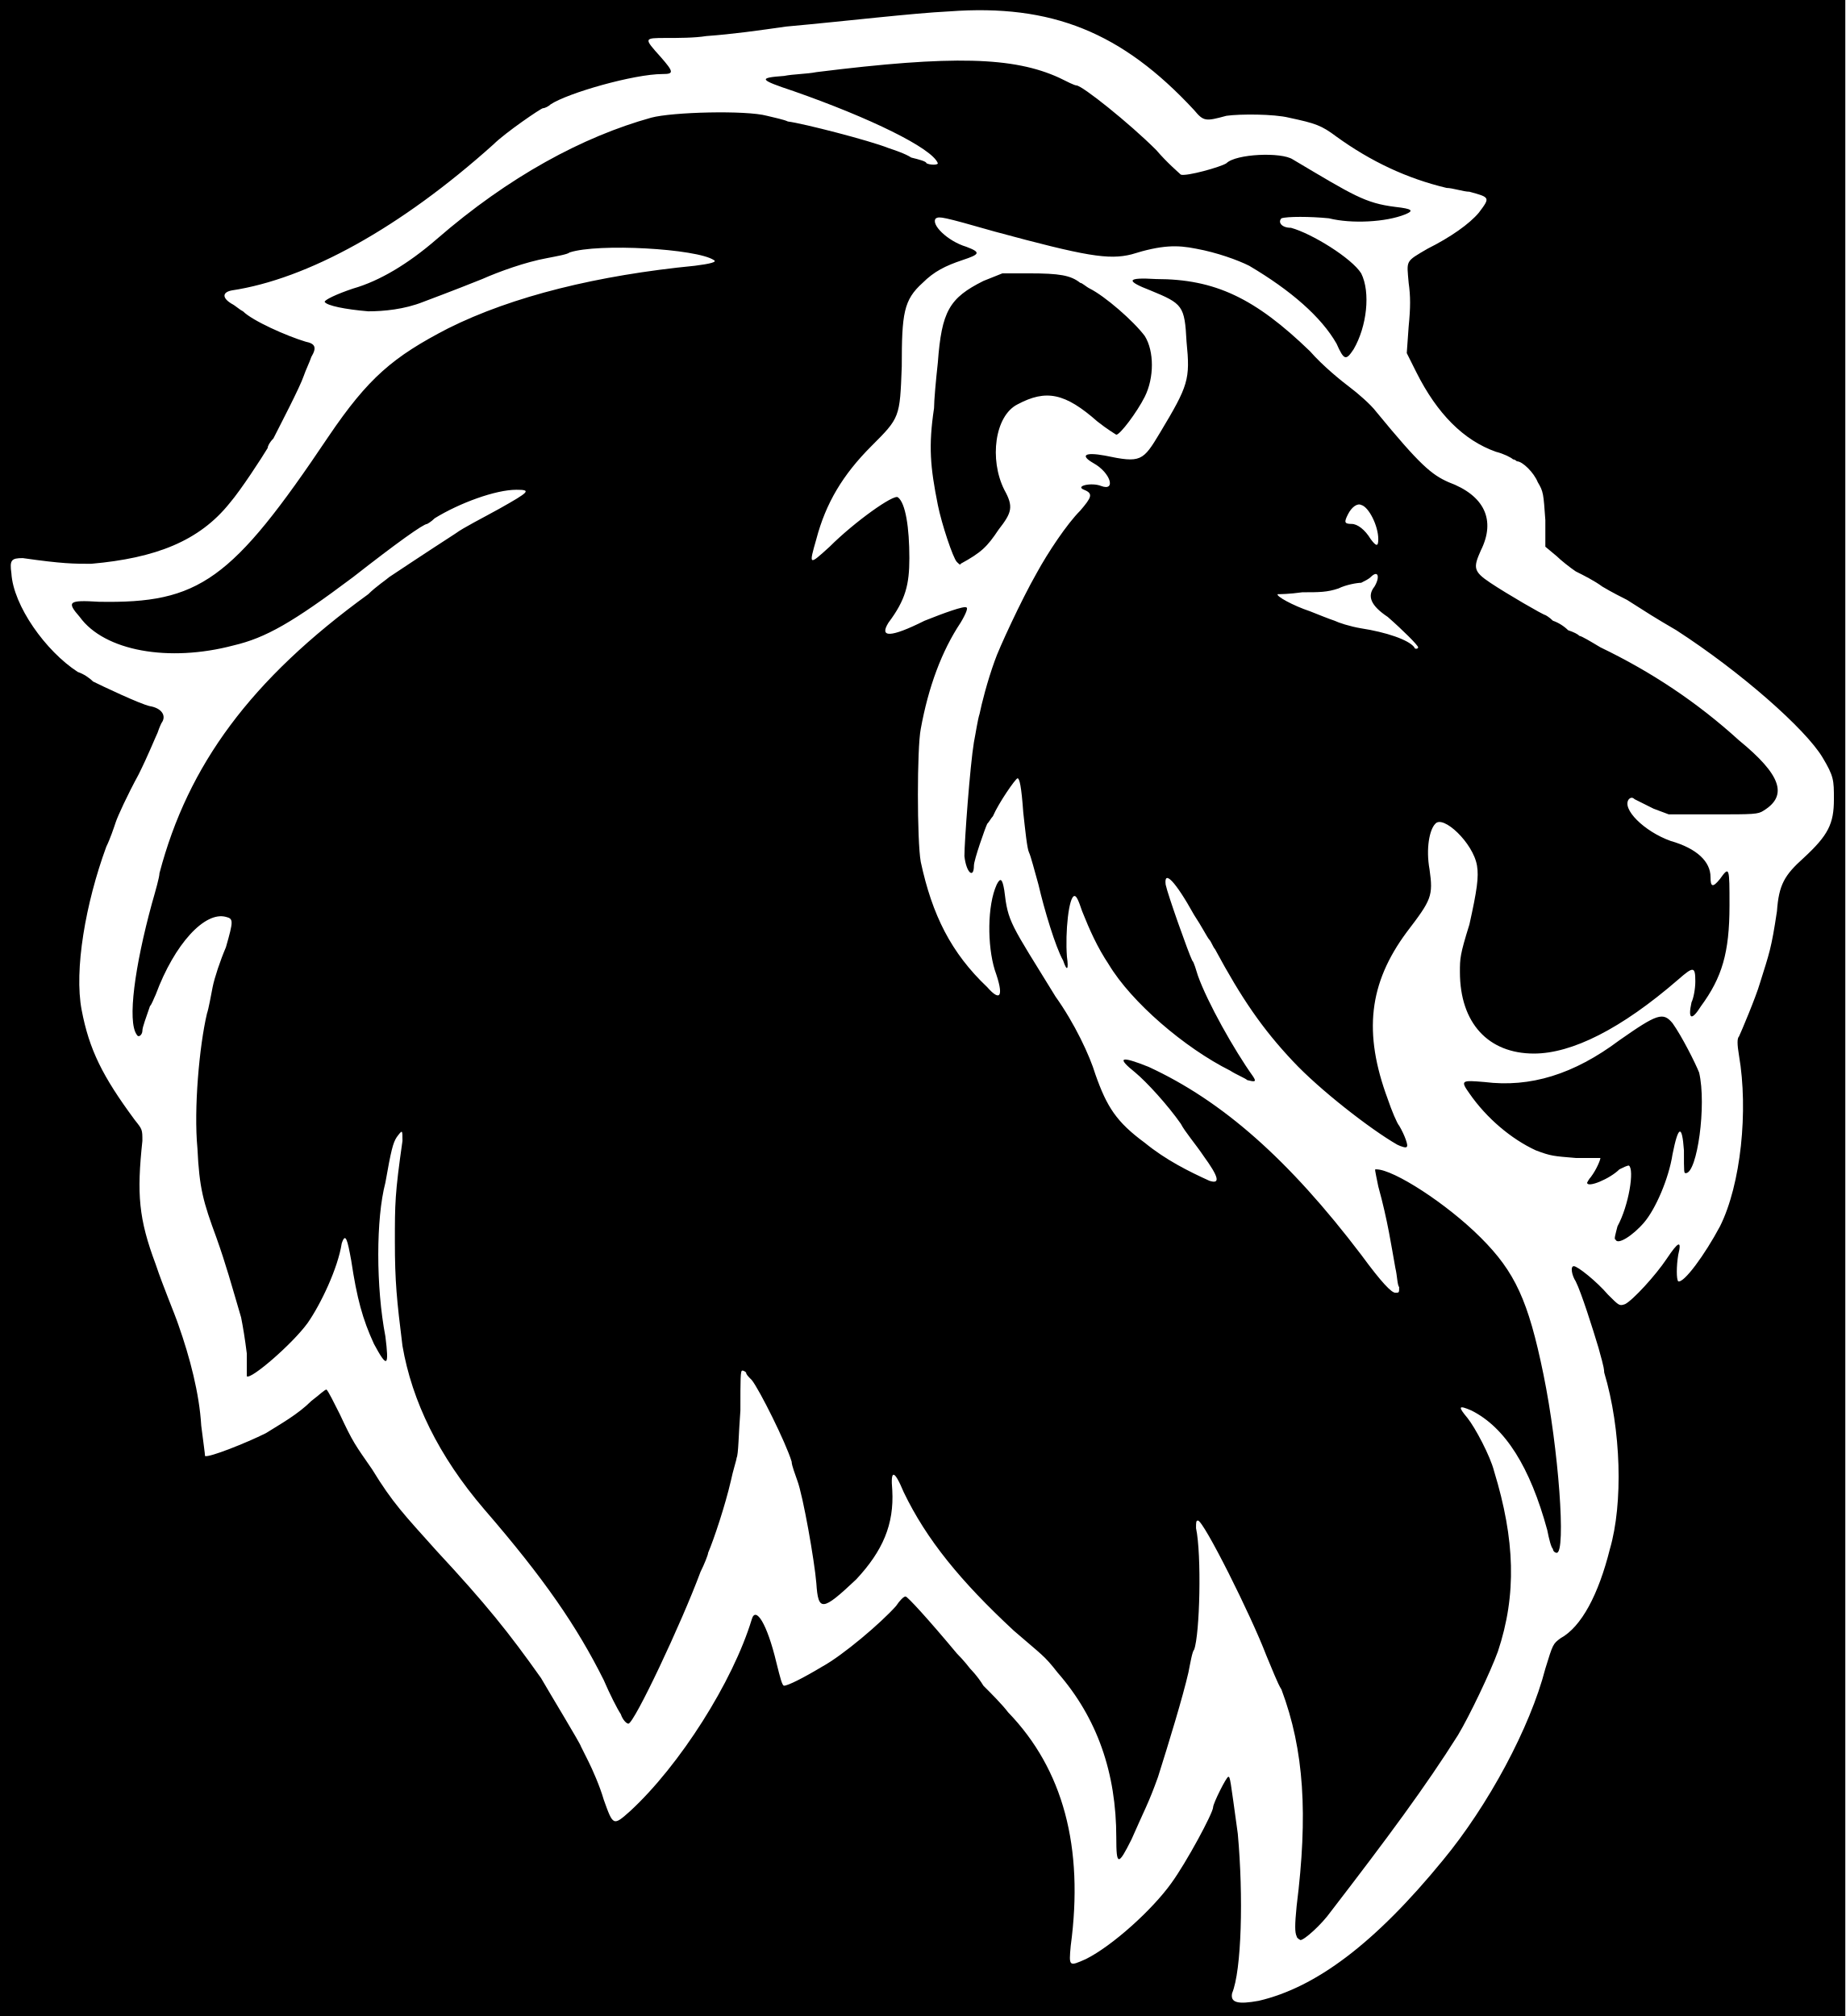
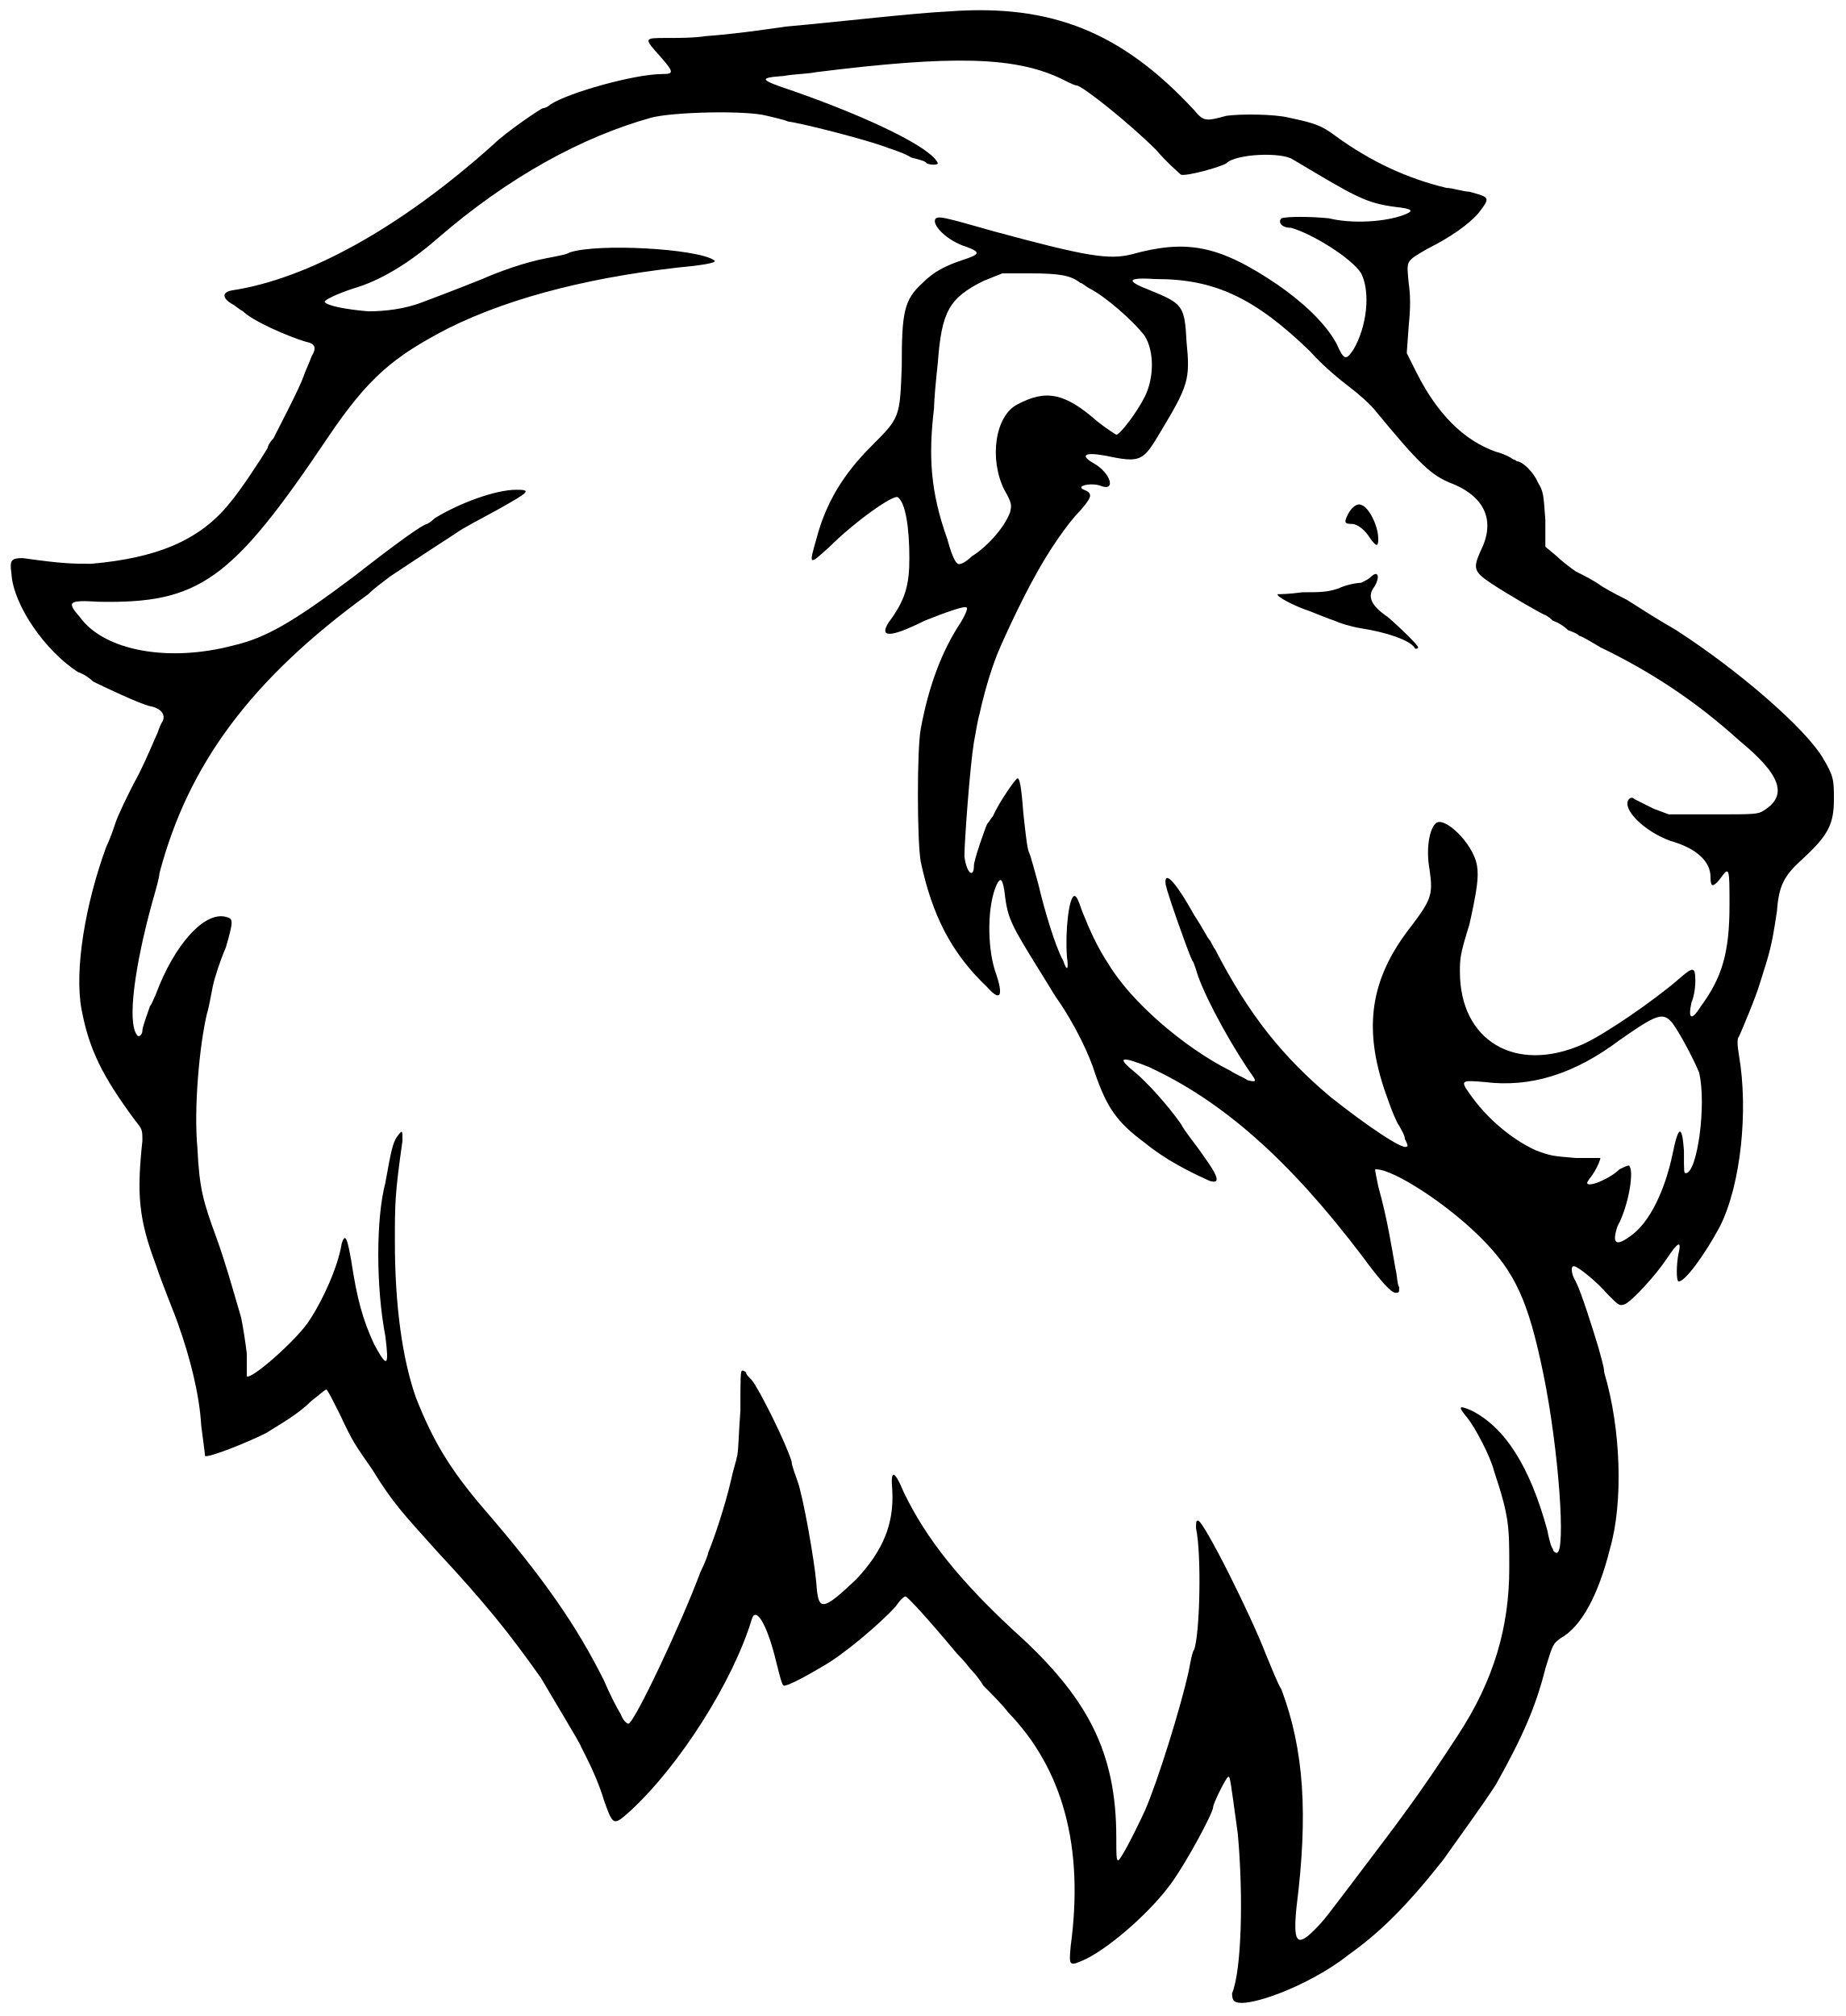
<svg xmlns="http://www.w3.org/2000/svg" viewBox="0 0 972 1062" fill="currentColor">
-   <path fill-rule="evenodd" d="M0 531L0 0L486 0L972 0L972 531L972 1062L486 1062L0 1062L0 531ZM663 1054C693 1047 724 1024 760 980C784 951 806 910 814 879C818 866 818 866 822 863C833 857 842 840 848 816C855 792 854 753 845 723C845 720 843 714 842 710C839 700 833 681 830 675C828 672 827 667 829 667C831 667 841 675 847 682C853 688 853 688 856 687C860 685 872 672 878 663C884 654 886 653 884 661C883 667 883 674 884 675C887 676 898 661 906 646C917 624 921 585 916 556C915 550 915 547 916 546C917 544 925 525 927 518C932 502 933 500 936 480C937 466 940 461 950 452C963 440 966 434 966 421C966 411 966 409 960 399C951 384 917 354 883 332C871 325 868 323 857 316C855 315 849 312 844 309C840 306 834 303 830 301C827 299 822 295 820 293L814 288L814 274C813 260 813 259 810 254C808 249 802 243 799 243C799 243 798 242 797 242C796 241 792 239 788 238C771 232 757 218 746 196L741 186L742 172C743 162 743 156 742 149C741 137 740 138 752 131C764 125 774 118 779 112C785 104 785 104 774 101C771 101 765 99 762 99C741 94 722 85 704 72C696 66 693 65 679 62C671 60 653 60 646 61C635 64 634 64 629 58C591 17 554 2 500 6C480 7 447 11 414 14C400 16 386 18 372 19C366 20 357 20 351 20C339 20 339 20 348 30C355 38 355 39 349 39C334 39 299 49 290 55C289 56 287 57 286 57C285 57 266 70 260 76C211 120 162 147 122 153C117 154 117 157 122 160C124 161 126 163 128 164C133 169 151 177 161 180C166 181 167 183 164 188C163 191 161 195 160 198C158 204 147 225 144 231C142 233 141 235 141 236C138 241 127 258 121 265C105 285 82 294 48 297C39 297 33 297 12 294C6 294 5 295 6 302C7 319 24 343 41 354C44 355 47 357 49 359C53 361 74 371 79 372C85 373 88 377 85 381C85 381 84 383 83 386C82 388 78 398 73 408C67 419 62 430 61 433C60 436 58 442 56 446C45 476 39 511 43 532C47 553 54 567 71 590C75 595 75 595 75 601C72 629 73 642 82 666C86 678 92 692 94 698C100 715 105 734 106 751C107 759 108 766 108 767C110 768 130 760 140 755C148 750 157 745 164 738C168 735 171 732 172 732C173 733 176 739 179 745C186 760 187 761 196 774C207 792 213 798 230 817C256 845 268 860 285 884C289 891 306 919 306 920C306 920 308 924 310 928C312 932 316 941 318 948C323 962 323 962 332 954C358 930 386 886 396 853C398 846 404 855 409 876C411 884 412 888 413 888C415 888 423 884 433 878C444 872 464 855 472 846C474 843 476 841 477 841C478 841 489 853 504 871C508 875 511 879 511 879C511 879 515 883 518 888C522 892 528 898 531 902C560 932 571 973 564 1025C563 1036 563 1036 572 1032C586 1025 607 1006 617 992C625 981 639 955 639 952C639 950 646 936 647 936C648 936 648 937 652 966C655 999 654 1038 649 1050C648 1055 652 1056 663 1054ZM683 1020C682 1018 682 1014 683 1004C689 956 687 922 675 890C673 887 670 879 667 872C659 851 634 801 631 801C630 801 630 802 630 805C633 819 632 861 629 869C628 870 627 876 626 881C623 894 616 917 610 936C605 950 603 953 596 969C589 983 588 983 588 968C588 934 578 905 557 881C550 872 549 872 534 859C506 833 488 811 476 786C471 774 469 774 470 785C471 803 465 817 451 832C433 849 431 849 430 834C429 822 423 788 420 780C419 777 417 772 417 770C414 760 400 732 396 727C394 725 393 724 393 723C393 723 392 722 391 722C390 722 390 726 390 743C389 756 389 766 388 768C388 769 386 775 385 780C382 793 376 811 373 818C373 819 371 824 369 828C359 855 334 908 331 908C330 908 328 906 327 903C325 900 321 892 318 885C304 857 287 832 255 795C231 767 217 738 212 709C209 685 208 675 208 654C208 634 208 629 212 601C212 595 212 595 209 599C207 602 206 606 203 623C198 642 198 678 203 704C205 720 204 721 197 708C191 695 188 684 185 664C183 653 182 649 180 655C178 668 169 687 162 697C154 708 132 727 130 725C130 724 130 719 130 713C129 705 128 699 127 694C122 677 119 666 114 652C107 633 105 626 104 605C102 584 105 551 109 534C110 531 111 525 112 520C113 515 116 506 119 499C123 485 123 484 119 483C108 480 92 497 82 524C81 526 80 529 79 530C77 536 75 541 75 543C75 545 73 547 72 545C67 538 71 509 80 476C82 469 84 462 84 460C99 403 132 358 194 313C198 309 204 305 205 304C208 302 223 292 240 281C244 278 254 273 263 268C279 259 280 258 272 258C261 258 242 265 229 273C227 275 225 276 225 276C223 276 209 286 186 304C154 328 140 336 123 340C89 349 55 343 42 325C35 317 36 316 52 317C105 318 122 306 173 230C194 199 207 188 236 173C270 156 315 145 366 140C374 139 378 138 376 137C367 131 315 128 300 133C299 134 293 135 288 136C277 138 263 143 254 147C249 149 239 153 223 159C213 163 202 164 194 164C182 163 172 161 171 159C171 158 177 155 186 152C200 148 215 139 230 126C268 93 307 72 343 62C354 59 393 58 404 61C408 62 413 63 415 64C423 65 458 74 468 78C471 79 477 81 480 83C484 84 488 85 488 86C490 87 494 87 494 86C491 78 458 62 418 48C400 42 399 41 413 40C418 39 425 39 430 38C502 29 534 30 558 41C562 43 566 45 567 45C570 45 595 65 609 79C615 86 621 91 622 92C625 93 643 88 646 86C651 81 675 80 681 84C713 103 719 107 735 109C744 110 745 111 740 113C730 117 712 118 700 115C690 114 678 114 675 115C673 117 675 120 680 120C691 123 712 136 717 144C722 154 720 172 713 184C709 190 708 190 704 181C696 167 680 153 658 140C652 137 641 133 630 131C620 129 612 129 596 134C584 137 572 135 524 122C496 114 495 114 493 115C490 118 499 127 509 130C517 133 516 134 507 137C498 140 492 143 486 149C476 158 475 165 475 193C474 220 474 220 459 235C444 250 435 265 430 284C426 298 426 298 437 288C450 275 471 260 473 262C477 265 479 278 479 294C479 308 477 316 468 328C463 336 469 336 487 327C497 323 508 319 509 320C510 320 509 323 506 328C496 343 489 362 485 384C483 394 483 443 485 454C491 482 501 502 520 520C527 528 529 525 524 511C520 498 520 477 525 466C527 462 528 463 529 469C531 486 532 486 556 525C566 539 574 556 577 566C583 583 588 591 603 602C614 611 626 617 637 622C643 624 642 620 634 609C630 603 624 596 622 592C615 582 604 570 598 565C588 557 590 556 605 562C644 580 679 611 717 661C728 676 733 681 735 681C737 681 737 681 737 678C736 677 736 672 735 668C733 657 731 643 726 625C724 615 724 616 725 616C734 616 762 634 780 652C798 670 805 685 813 724C821 763 825 818 820 818C819 818 818 817 818 816C817 815 816 811 815 806C806 773 793 752 775 743C768 740 768 741 773 747C777 752 785 767 787 775C798 811 799 840 789 870C785 881 774 904 768 914C751 941 731 968 701 1007C696 1014 687 1022 685 1022C685 1022 683 1021 683 1020ZM851 653C850 653 851 650 852 646C858 635 861 616 858 614C857 614 855 615 853 616C848 621 836 626 836 623C836 623 837 621 838 620C841 616 843 611 843 610C842 610 836 610 830 610C818 609 817 609 809 606C796 600 783 589 774 576C769 569 770 569 782 570C806 573 829 566 853 548C873 534 876 533 881 539C886 546 893 560 895 565C899 582 894 618 888 618C887 618 887 618 887 606C886 592 884 593 881 608C879 621 872 637 866 644C860 651 852 656 851 653ZM736 603C722 595 695 574 681 559C665 542 654 526 640 500C639 499 638 496 637 495C636 494 633 488 629 482C619 464 613 458 614 466C615 471 626 502 628 506C629 507 630 511 631 514C636 528 650 553 660 567C662 570 661 570 657 569C656 568 651 566 648 564C624 552 596 528 584 508C578 499 574 490 570 480C568 474 567 472 566 472C563 472 561 491 562 504C563 511 562 512 560 506C556 499 550 479 547 466C545 459 543 451 542 449C541 447 540 437 539 428C538 414 537 410 536 410C535 410 526 423 523 430C522 431 521 433 520 434C519 436 513 453 513 456C513 463 509 460 508 451C508 443 511 403 513 391C514 386 515 379 516 376C517 371 520 359 524 348C526 342 538 316 546 302C552 291 562 276 569 269C575 262 576 260 571 258C566 256 575 254 580 256C588 259 585 249 576 244C569 240 571 238 582 240C601 244 602 243 611 228C626 203 627 200 625 180C624 161 623 160 606 153C593 148 593 146 609 147C640 147 661 157 690 185C697 193 707 201 711 204C715 207 722 213 725 217C748 245 754 250 763 254C782 261 788 274 780 290C776 299 776 301 785 307C794 313 813 324 814 324C814 324 816 325 818 327C821 328 824 330 826 332C829 333 831 334 832 335C833 335 838 338 843 341C870 354 894 370 916 390C938 408 942 419 929 427C926 429 924 429 902 429L879 429L871 426C867 424 863 422 861 421C860 420 859 420 858 421C854 426 866 438 880 443C894 447 901 454 901 462C901 467 902 468 906 463C911 456 911 457 911 477C911 502 907 515 896 530C891 538 889 537 891 528C892 526 893 521 893 517C893 509 892 509 884 516C854 542 828 555 808 555C784 555 769 539 769 512C769 505 769 503 774 487C778 469 779 462 778 456C776 444 760 429 756 434C753 437 751 447 753 458C755 472 754 474 741 491C721 518 718 544 731 579C733 585 736 592 737 593C740 598 742 604 741 604C741 605 738 604 736 603ZM747 341C747 340 739 332 731 325C722 319 720 314 724 309C727 304 726 300 722 304C721 305 719 306 717 307C715 307 709 308 705 310C699 312 695 312 686 312C679 313 674 313 673 313C672 314 681 319 690 322C695 324 700 326 703 327C705 328 711 330 717 331C730 333 742 337 745 341C745 342 747 342 747 341ZM504 296C502 294 496 276 494 266C490 246 489 235 492 215C492 211 493 200 494 191C496 164 500 157 518 148L528 144L542 144C558 144 564 145 569 149C570 149 572 151 574 152C582 156 597 169 603 177C608 185 608 199 603 209C599 217 590 229 588 229C588 229 583 226 578 222C561 207 551 205 536 213C524 219 521 242 529 258C534 267 533 270 526 279C520 288 517 291 506 297C506 298 505 297 504 296ZM726 284C726 277 721 267 717 266C715 265 712 267 710 271C708 275 708 276 712 276C715 276 719 279 722 284C725 288 726 288 726 284Z" />
+   <path fill-rule="evenodd" d="M650 1054C649 1053 649 1051 649 1050C654 1038 655 999 652 966C648 937 648 936 647 936C646 936 639 950 639 952C639 955 625 981 617 992C607 1006 586 1025 572 1032C563 1036 563 1036 564 1025C571 973 560 932 531 902C528 898 522 892 518 888C515 883 511 879 511 879C511 879 508 875 504 871C489 853 478 841 477 841C476 841 474 843 472 846C464 855 444 872 433 878C423 884 415 888 413 888C412 888 411 884 409 876C404 855 398 846 396 853C386 886 358 930 332 954C323 962 323 962 318 948C316 941 312 932 310 928C308 924 306 920 306 920C306 919 289 891 285 884C268 860 256 845 230 817C213 798 207 792 196 774C187 761 186 760 179 745C176 739 173 733 172 732C171 732 168 735 164 738C157 745 148 750 140 755C130 760 110 768 108 767C108 766 107 759 106 751C105 734 100 715 94 698C92 692 86 678 82 666C73 642 72 629 75 601C75 595 75 595 71 590C54 567 47 553 43 532C39 511 45 476 56 446C58 442 60 436 61 433C62 430 67 419 73 408C78 398 82 388 83 386C84 383 85 381 85 381C88 377 85 373 79 372C74 371 53 361 49 359C47 357 44 355 41 354C24 343 7 319 6 302C5 295 6 294 12 294C33 297 39 297 48 297C82 294 105 285 121 265C127 258 138 241 141 236C141 235 142 233 144 231C147 225 158 204 160 198C161 195 163 191 164 188C167 183 166 181 161 180C151 177 133 169 128 164C126 163 124 161 122 160C117 157 117 154 122 153C162 147 211 120 260 76C266 70 285 57 286 57C287 57 289 56 290 55C299 49 334 39 349 39C355 39 355 38 348 30C339 20 339 20 351 20C357 20 366 20 372 19C386 18 400 16 414 14C447 11 480 7 500 6C554 2 591 17 629 58C634 64 635 64 646 61C653 60 671 60 679 62C693 65 696 66 704 72C722 85 741 94 762 99C765 99 771 101 774 101C785 104 785 104 779 112C774 118 764 125 752 131C740 138 741 137 742 149C743 156 743 162 742 172L741 186L746 196C757 218 771 232 788 238C792 239 796 241 797 242C798 242 799 243 799 243C802 243 808 249 810 254C813 259 813 260 814 274L814 288L820 293C822 295 827 299 830 301C834 303 840 306 844 309C849 312 855 315 857 316C868 323 871 325 883 332C917 354 951 384 960 399C966 409 966 411 966 421C966 434 963 440 950 452C940 461 937 466 936 480C933 500 932 502 927 518C925 525 917 544 916 546C915 547 915 550 916 556C921 585 917 624 906 646C898 661 887 676 884 675C883 674 883 667 884 661C886 653 884 654 878 663C872 672 860 685 856 687C853 688 853 688 847 682C841 675 831 667 829 667C827 667 828 672 830 675C833 681 839 700 842 710C843 714 845 720 845 723C854 753 855 792 848 816C842 840 833 857 822 863C818 866 818 866 814 879C809 899 802 915 788 940C783 948 765 973 760 980C741 1004 727 1018 710 1030C690 1046 655 1059 650 1054ZM692 1017C698 1011 697 1012 725 975C744 950 753 937 768 914C787 885 795 857 795 826C795 804 795 799 787 775C785 767 777 752 773 747C768 741 768 740 775 743C793 752 806 773 815 806C816 811 817 815 818 816C818 817 819 818 820 818C825 818 821 763 813 724C805 685 798 670 780 652C762 634 734 616 725 616C724 616 724 615 726 625C731 643 733 657 735 668C736 672 736 677 737 678C737 681 737 681 735 681C733 681 728 676 717 661C679 611 644 580 605 562C590 556 588 557 598 565C604 570 615 582 622 592C624 596 630 603 634 609C642 620 643 624 637 622C626 617 614 611 603 602C588 591 583 583 577 566C574 556 566 539 556 525C532 486 531 486 529 469C528 463 527 462 525 466C520 477 520 498 524 511C529 525 527 528 520 520C501 502 491 482 485 454C483 443 483 394 485 384C489 362 496 343 506 328C509 323 510 320 509 320C508 319 497 323 487 327C469 336 463 336 468 328C477 316 479 308 479 294C479 278 477 265 473 262C471 260 450 275 437 288C426 298 426 298 430 284C435 265 444 250 459 235C474 220 474 220 475 193C475 165 476 158 486 149C492 143 498 140 507 137C516 134 517 133 509 130C499 127 490 118 493 115C495 114 496 114 524 122C572 135 584 137 596 134C625 126 642 129 673 150C686 159 698 170 704 181C708 190 709 190 713 184C720 172 722 154 717 144C712 136 691 123 680 120C675 120 673 117 675 115C678 114 690 114 700 115C712 118 730 117 740 113C745 111 744 110 735 109C719 107 713 103 681 84C675 80 651 81 646 86C643 88 625 93 622 92C621 91 615 86 609 79C595 65 570 45 567 45C566 45 562 43 558 41C534 30 502 29 430 38C425 39 418 39 413 40C399 41 400 42 418 48C458 62 491 78 494 86C494 87 490 87 488 86C488 85 484 84 480 83C477 81 471 79 468 78C458 74 423 65 415 64C413 63 408 62 404 61C393 58 354 59 343 62C307 72 268 93 230 126C215 139 200 148 186 152C177 155 171 158 171 159C172 161 182 163 194 164C202 164 213 163 223 159C239 153 249 149 254 147C263 143 277 138 288 136C293 135 299 134 300 133C315 128 367 131 376 137C378 138 374 139 366 140C315 145 270 156 236 173C207 188 194 199 173 230C122 306 105 318 52 317C36 316 35 317 42 325C55 343 89 349 123 340C140 336 154 328 186 304C209 286 223 276 225 276C225 276 227 275 229 273C242 265 261 258 272 258C280 258 279 259 263 268C254 273 244 278 240 281C223 292 208 302 205 304C204 305 198 309 194 313C132 358 99 403 84 460C84 462 82 469 80 476C71 509 67 538 72 545C73 547 75 545 75 543C75 541 77 536 79 530C80 529 81 526 82 524C92 497 108 480 119 483C123 484 123 485 119 499C116 506 113 515 112 520C111 525 110 531 109 534C105 551 102 584 104 605C105 626 107 633 114 652C119 666 122 677 127 694C128 699 129 705 130 713C130 719 130 724 130 725C132 727 154 708 162 697C169 687 178 668 180 655C182 649 183 653 185 664C188 684 191 695 197 708C204 721 205 720 203 704C198 678 198 642 203 623C206 606 207 602 209 599C212 595 212 595 212 601C208 629 208 634 208 654C208 688 212 716 219 736C228 759 237 774 255 795C287 832 304 857 318 885C321 892 325 900 327 903C328 906 330 908 331 908C334 908 359 855 369 828C371 824 373 819 373 818C376 811 382 793 385 780C386 775 388 769 388 768C389 766 389 756 390 743C390 726 390 722 391 722C392 722 393 723 393 723C393 724 394 725 396 727C400 732 414 760 417 770C417 772 419 777 420 780C423 788 429 822 430 834C431 849 433 849 451 832C465 817 471 803 470 785C469 774 471 774 476 786C488 811 506 833 534 859C573 894 588 923 588 968C588 977 588 980 589 980C590 980 596 969 603 954C610 938 622 899 626 881C627 876 628 870 629 869C632 861 633 819 630 805C630 802 630 801 631 801C634 801 659 851 667 872C670 879 673 887 675 890C687 922 689 956 683 1004C681 1023 683 1026 692 1017ZM859 651C869 644 877 627 881 608C884 593 886 592 887 606C887 618 887 618 888 618C894 618 899 582 895 565C893 560 886 546 881 539C876 533 873 534 853 548C829 566 806 573 782 570C770 569 769 569 774 576C783 589 796 600 809 606C817 609 818 609 830 610C836 610 842 610 843 610C843 611 841 616 838 620C837 621 836 623 836 623C836 626 848 621 853 616C855 615 857 614 858 614C861 616 858 635 852 646C849 655 851 657 859 651ZM740 600C740 598 738 595 737 593C736 592 733 585 731 579C718 544 721 518 741 491C754 474 755 472 753 458C751 447 753 437 756 434C760 429 776 444 778 456C779 462 778 469 774 487C769 503 769 505 769 512C769 548 798 566 834 550C845 545 870 528 884 516C892 509 893 509 893 517C893 521 892 526 891 528C889 537 891 538 896 530C907 515 911 502 911 477C911 457 911 456 906 463C902 468 901 467 901 462C901 454 894 447 880 443C866 438 854 426 858 421C859 420 860 420 861 421C863 422 867 424 871 426L879 429L902 429C924 429 926 429 929 427C942 419 938 408 916 390C894 370 870 354 843 341C838 338 833 335 832 335C831 334 829 333 826 332C824 330 821 328 818 327C816 325 814 324 814 324C813 324 794 313 785 307C776 301 776 299 780 290C788 274 782 261 763 254C754 250 748 245 725 217C722 213 715 207 711 204C707 201 697 193 690 185C661 157 640 147 609 147C593 146 593 148 606 153C623 160 624 161 625 180C627 200 626 203 611 228C602 243 601 244 582 240C571 238 569 240 576 244C585 249 588 259 580 256C575 254 566 256 571 258C576 260 575 262 569 269C562 276 552 291 546 302C538 316 526 342 524 348C520 359 517 371 516 376C515 379 514 386 513 391C511 403 508 443 508 451C509 460 513 463 513 456C513 453 519 436 520 434C521 433 522 431 523 430C526 423 535 410 536 410C537 410 538 414 539 428C540 437 541 447 542 449C543 451 545 459 547 466C550 479 556 499 560 506C562 512 563 511 562 504C561 491 563 472 566 472C567 472 568 474 570 480C574 490 578 499 584 508C596 528 624 552 648 564C651 566 656 568 657 569C661 570 662 570 660 567C650 553 636 528 631 514C630 511 629 507 628 506C626 502 615 471 614 466C613 458 619 464 629 482C633 488 636 494 637 495C638 496 639 499 640 500C658 535 676 557 701 578C720 593 739 606 741 604C742 604 741 602 740 600ZM745 341C742 337 730 333 717 331C711 330 705 328 703 327C700 326 695 324 690 322C681 319 672 314 673 313C674 313 679 313 686 312C695 312 699 312 705 310C709 308 715 307 717 307C719 306 721 305 722 304C726 300 727 304 724 309C720 314 722 319 731 325C739 332 747 340 747 341C747 342 745 342 745 341ZM512 293C520 288 529 278 532 270C533 266 533 265 529 258C521 242 524 219 536 213C551 205 561 207 578 222C583 226 588 229 588 229C590 229 599 217 603 209C608 199 608 185 603 177C597 169 582 156 574 152C572 151 570 149 569 149C564 145 558 144 542 144L528 144L518 148C500 157 496 164 494 191C493 200 492 211 492 215C489 240 490 259 499 284C502 295 504 298 506 297C507 297 510 295 512 293ZM722 284C719 279 715 276 712 276C708 276 708 275 710 271C712 267 715 265 717 266C721 267 726 277 726 284C726 288 725 288 722 284Z" />
</svg>
